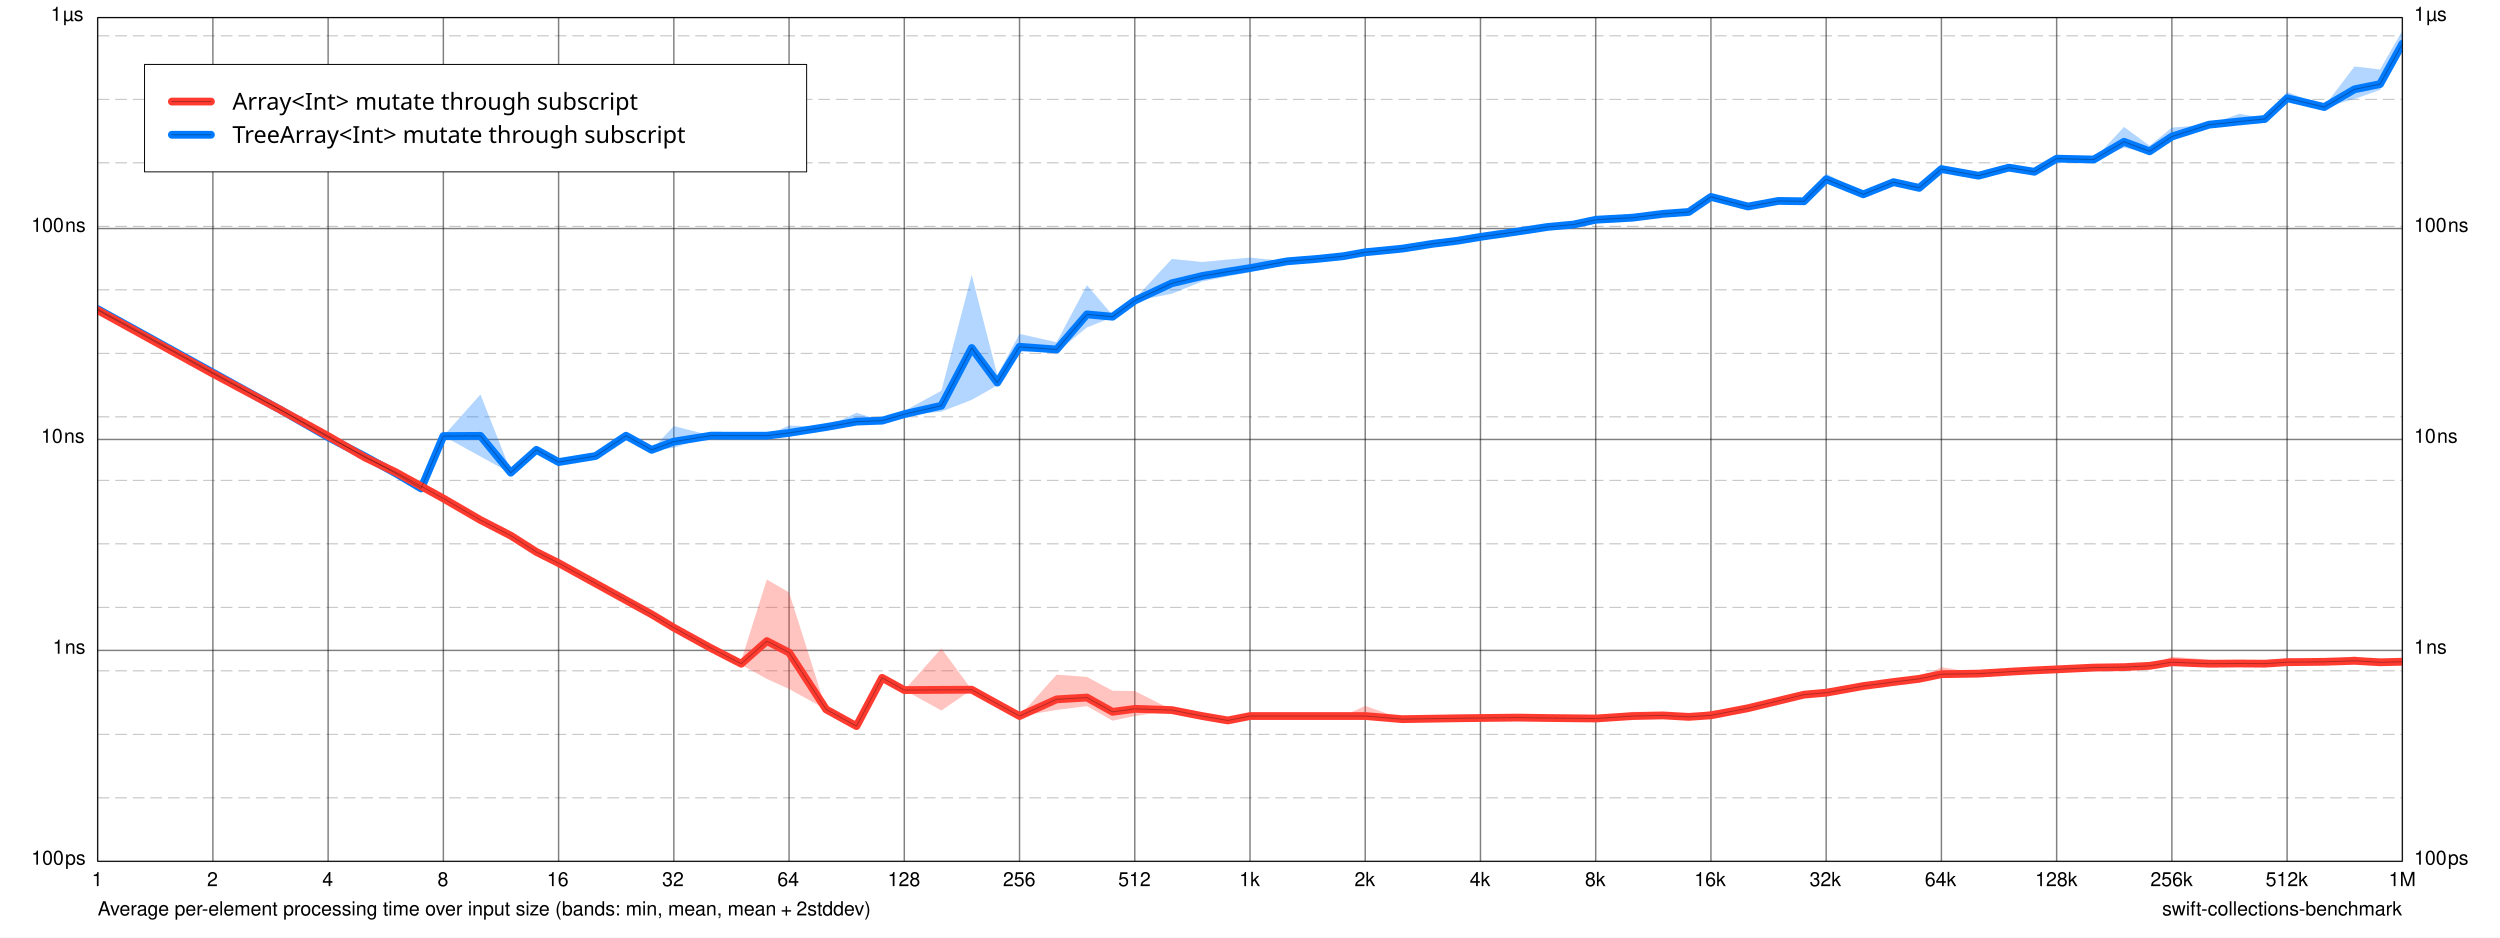
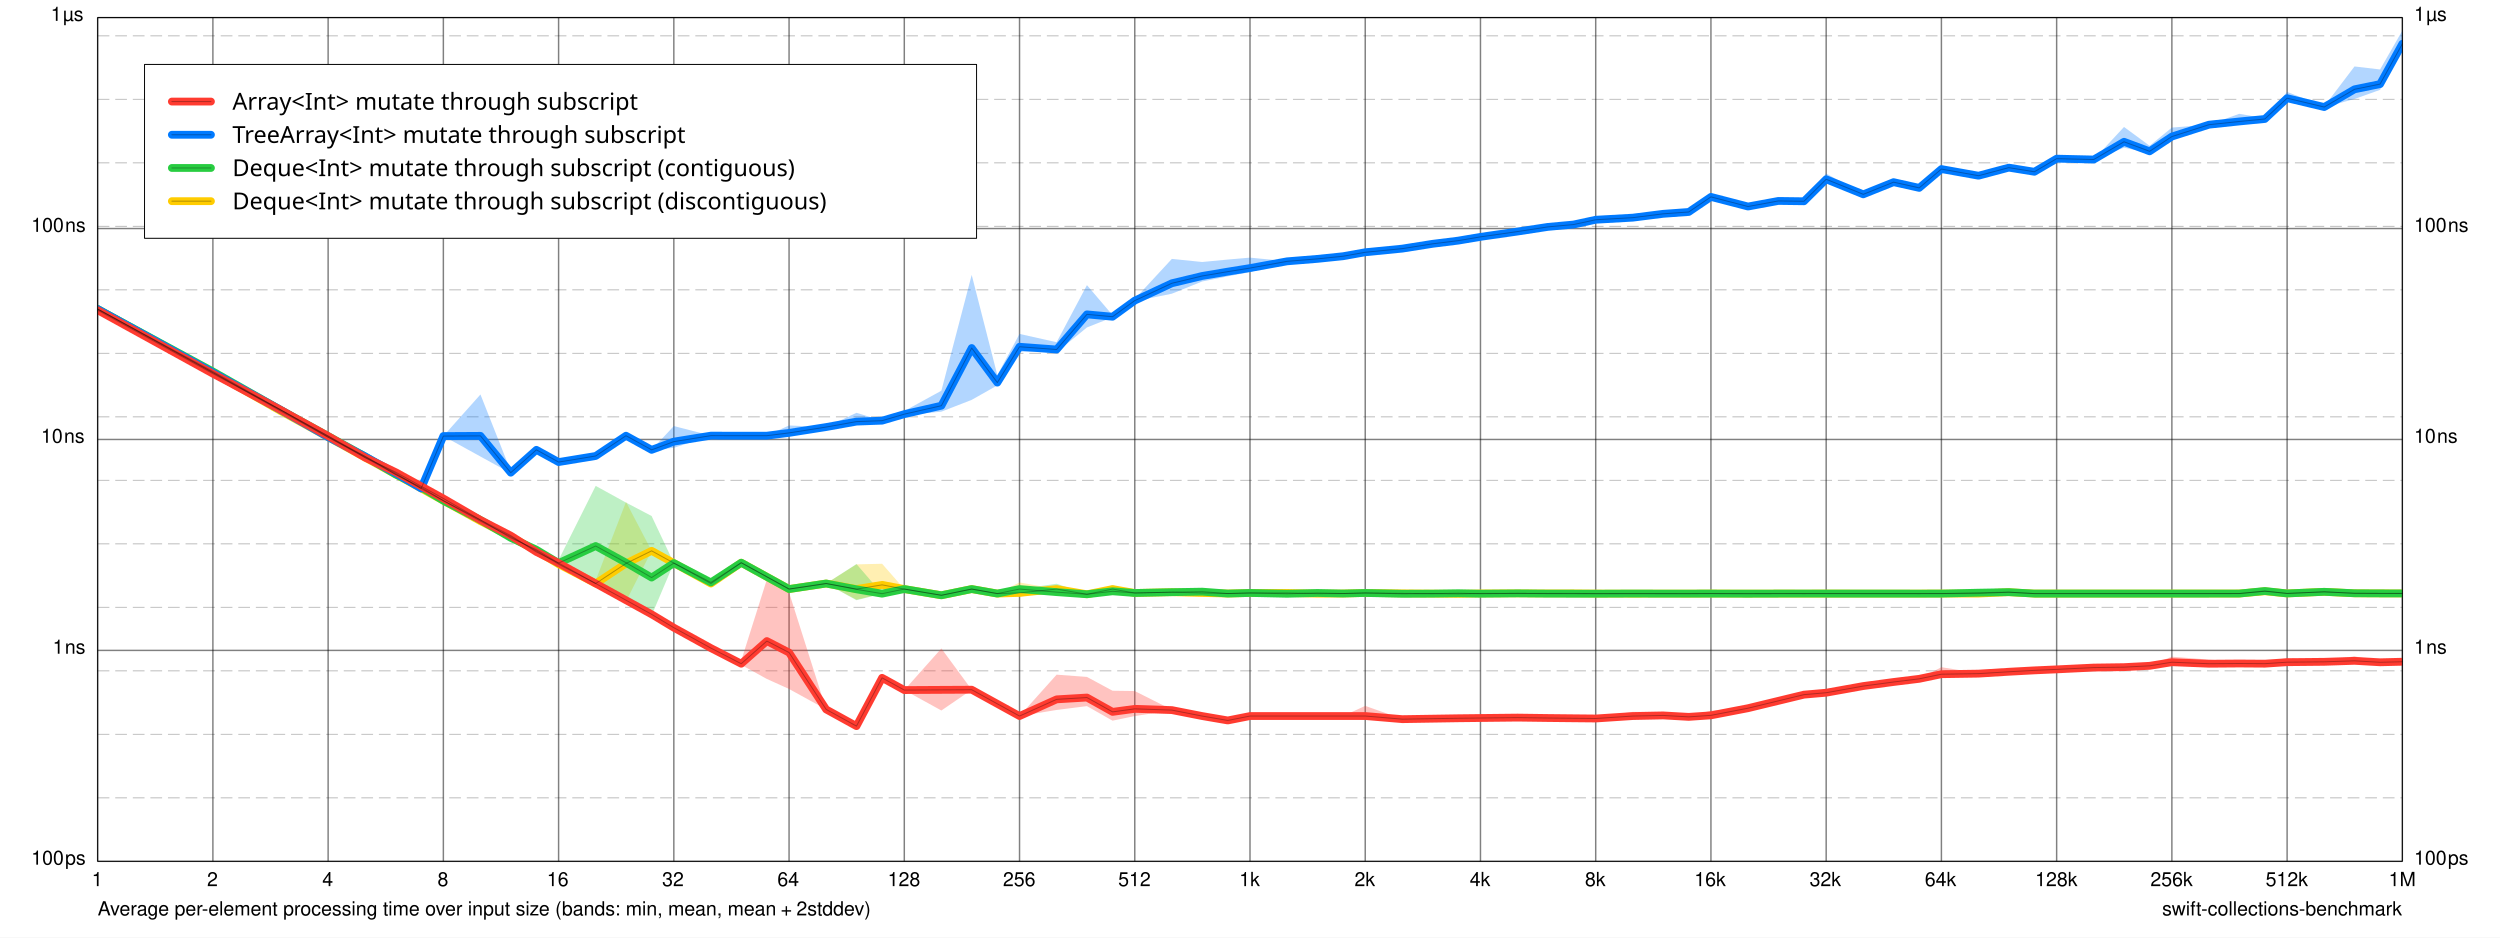
<svg xmlns="http://www.w3.org/2000/svg" xmlns:xlink="http://www.w3.org/1999/xlink" width="1280.0px" height="480.0px" viewBox="0.0 0.0 1280.0 480.0" version="1.1">
  <path d="M 0 0 L 0 480 L 1280 480 L 1280 0 z" fill="#FFFFFF" fill-opacity="1.0" stroke="none" />
  <text x="50" y="468.7" font-family="Helvetica" font-size="10" font-weight="normal" font-style="normal" fill="#000000" fill-opacity="1">Average per-element processing time over input size (bands: min, mean, mean + 2stddev)</text>
  <a xlink:href="https://github.com/apple/swift-collections-benchmark">
    <text x="1107" y="468.7" font-family="Helvetica" font-size="10" font-weight="normal" font-style="normal" fill="#000000" fill-opacity="1">swift-collections-benchmark</text>
  </a>
  <path d="M 50 9 L 50 441" fill="none" stroke-width="0.75" stroke="#000000" stroke-opacity="0.498" stroke-linecap="butt" stroke-linejoin="round" />
  <text x="47" y="453.7" font-family="Helvetica" font-size="10" font-weight="normal" font-style="normal" fill="#000000" fill-opacity="1">1</text>
  <path d="M 109 9 L 109 441" fill="none" stroke-width="0.75" stroke="#000000" stroke-opacity="0.498" stroke-linecap="butt" stroke-linejoin="round" />
  <text x="106" y="453.7" font-family="Helvetica" font-size="10" font-weight="normal" font-style="normal" fill="#000000" fill-opacity="1">2</text>
  <path d="M 168 9 L 168 441" fill="none" stroke-width="0.75" stroke="#000000" stroke-opacity="0.498" stroke-linecap="butt" stroke-linejoin="round" />
  <text x="165" y="453.7" font-family="Helvetica" font-size="10" font-weight="normal" font-style="normal" fill="#000000" fill-opacity="1">4</text>
  <path d="M 227 9 L 227 441" fill="none" stroke-width="0.75" stroke="#000000" stroke-opacity="0.498" stroke-linecap="butt" stroke-linejoin="round" />
  <text x="224" y="453.7" font-family="Helvetica" font-size="10" font-weight="normal" font-style="normal" fill="#000000" fill-opacity="1">8</text>
  <path d="M 286 9 L 286 441" fill="none" stroke-width="0.75" stroke="#000000" stroke-opacity="0.498" stroke-linecap="butt" stroke-linejoin="round" />
  <text x="280" y="453.7" font-family="Helvetica" font-size="10" font-weight="normal" font-style="normal" fill="#000000" fill-opacity="1">16</text>
  <path d="M 345 9 L 345 441" fill="none" stroke-width="0.75" stroke="#000000" stroke-opacity="0.498" stroke-linecap="butt" stroke-linejoin="round" />
  <text x="339" y="453.7" font-family="Helvetica" font-size="10" font-weight="normal" font-style="normal" fill="#000000" fill-opacity="1">32</text>
  <path d="M 404 9 L 404 441" fill="none" stroke-width="0.75" stroke="#000000" stroke-opacity="0.498" stroke-linecap="butt" stroke-linejoin="round" />
  <text x="398" y="453.7" font-family="Helvetica" font-size="10" font-weight="normal" font-style="normal" fill="#000000" fill-opacity="1">64</text>
  <path d="M 463 9 L 463 441" fill="none" stroke-width="0.75" stroke="#000000" stroke-opacity="0.498" stroke-linecap="butt" stroke-linejoin="round" />
  <text x="454.5" y="453.7" font-family="Helvetica" font-size="10" font-weight="normal" font-style="normal" fill="#000000" fill-opacity="1">128</text>
  <path d="M 522 9 L 522 441" fill="none" stroke-width="0.75" stroke="#000000" stroke-opacity="0.498" stroke-linecap="butt" stroke-linejoin="round" />
  <text x="513.5" y="453.7" font-family="Helvetica" font-size="10" font-weight="normal" font-style="normal" fill="#000000" fill-opacity="1">256</text>
  <path d="M 581 9 L 581 441" fill="none" stroke-width="0.75" stroke="#000000" stroke-opacity="0.498" stroke-linecap="butt" stroke-linejoin="round" />
  <text x="572.5" y="453.7" font-family="Helvetica" font-size="10" font-weight="normal" font-style="normal" fill="#000000" fill-opacity="1">512</text>
  <path d="M 640 9 L 640 441" fill="none" stroke-width="0.75" stroke="#000000" stroke-opacity="0.498" stroke-linecap="butt" stroke-linejoin="round" />
  <text x="634.5" y="453.7" font-family="Helvetica" font-size="10" font-weight="normal" font-style="normal" fill="#000000" fill-opacity="1">1k</text>
  <path d="M 699 9 L 699 441" fill="none" stroke-width="0.75" stroke="#000000" stroke-opacity="0.498" stroke-linecap="butt" stroke-linejoin="round" />
  <text x="693.5" y="453.7" font-family="Helvetica" font-size="10" font-weight="normal" font-style="normal" fill="#000000" fill-opacity="1">2k</text>
  <path d="M 758 9 L 758 441" fill="none" stroke-width="0.75" stroke="#000000" stroke-opacity="0.498" stroke-linecap="butt" stroke-linejoin="round" />
  <text x="752.5" y="453.7" font-family="Helvetica" font-size="10" font-weight="normal" font-style="normal" fill="#000000" fill-opacity="1">4k</text>
  <path d="M 817 9 L 817 441" fill="none" stroke-width="0.75" stroke="#000000" stroke-opacity="0.498" stroke-linecap="butt" stroke-linejoin="round" />
  <text x="811.5" y="453.7" font-family="Helvetica" font-size="10" font-weight="normal" font-style="normal" fill="#000000" fill-opacity="1">8k</text>
  <path d="M 876 9 L 876 441" fill="none" stroke-width="0.75" stroke="#000000" stroke-opacity="0.498" stroke-linecap="butt" stroke-linejoin="round" />
  <text x="867.5" y="453.7" font-family="Helvetica" font-size="10" font-weight="normal" font-style="normal" fill="#000000" fill-opacity="1">16k</text>
  <path d="M 935 9 L 935 441" fill="none" stroke-width="0.75" stroke="#000000" stroke-opacity="0.498" stroke-linecap="butt" stroke-linejoin="round" />
  <text x="926.5" y="453.7" font-family="Helvetica" font-size="10" font-weight="normal" font-style="normal" fill="#000000" fill-opacity="1">32k</text>
  <path d="M 994 9 L 994 441" fill="none" stroke-width="0.75" stroke="#000000" stroke-opacity="0.498" stroke-linecap="butt" stroke-linejoin="round" />
  <text x="985.5" y="453.7" font-family="Helvetica" font-size="10" font-weight="normal" font-style="normal" fill="#000000" fill-opacity="1">64k</text>
  <path d="M 1053 9 L 1053 441" fill="none" stroke-width="0.75" stroke="#000000" stroke-opacity="0.498" stroke-linecap="butt" stroke-linejoin="round" />
  <text x="1042" y="453.7" font-family="Helvetica" font-size="10" font-weight="normal" font-style="normal" fill="#000000" fill-opacity="1">128k</text>
  <path d="M 1112 9 L 1112 441" fill="none" stroke-width="0.75" stroke="#000000" stroke-opacity="0.498" stroke-linecap="butt" stroke-linejoin="round" />
  <text x="1101" y="453.7" font-family="Helvetica" font-size="10" font-weight="normal" font-style="normal" fill="#000000" fill-opacity="1">256k</text>
  <path d="M 1171 9 L 1171 441" fill="none" stroke-width="0.75" stroke="#000000" stroke-opacity="0.498" stroke-linecap="butt" stroke-linejoin="round" />
  <text x="1160" y="453.7" font-family="Helvetica" font-size="10" font-weight="normal" font-style="normal" fill="#000000" fill-opacity="1">512k</text>
  <path d="M 1230 9 L 1230 441" fill="none" stroke-width="0.75" stroke="#000000" stroke-opacity="0.498" stroke-linecap="butt" stroke-linejoin="round" />
  <text x="1223" y="453.7" font-family="Helvetica" font-size="10" font-weight="normal" font-style="normal" fill="#000000" fill-opacity="1">1M</text>
  <path d="M 50 441 L 1230 441" fill="none" stroke-width="0.75" stroke="#000000" stroke-opacity="0.498" stroke-linecap="butt" stroke-linejoin="round" />
  <text x="16" y="442.7" font-family="Helvetica" font-size="10" font-weight="normal" font-style="normal" fill="#000000" fill-opacity="1">100 ps</text>
  <text x="1236" y="442.7" font-family="Helvetica" font-size="10" font-weight="normal" font-style="normal" fill="#000000" fill-opacity="1">100 ps</text>
  <path d="M 50 333 L 1230 333" fill="none" stroke-width="0.75" stroke="#000000" stroke-opacity="0.498" stroke-linecap="butt" stroke-linejoin="round" />
  <text x="27" y="334.7" font-family="Helvetica" font-size="10" font-weight="normal" font-style="normal" fill="#000000" fill-opacity="1">1 ns</text>
  <text x="1236" y="334.7" font-family="Helvetica" font-size="10" font-weight="normal" font-style="normal" fill="#000000" fill-opacity="1">1 ns</text>
  <path d="M 50 225 L 1230 225" fill="none" stroke-width="0.75" stroke="#000000" stroke-opacity="0.498" stroke-linecap="butt" stroke-linejoin="round" />
  <text x="21" y="226.7" font-family="Helvetica" font-size="10" font-weight="normal" font-style="normal" fill="#000000" fill-opacity="1">10 ns</text>
  <text x="1236" y="226.7" font-family="Helvetica" font-size="10" font-weight="normal" font-style="normal" fill="#000000" fill-opacity="1">10 ns</text>
  <path d="M 50 117 L 1230 117" fill="none" stroke-width="0.75" stroke="#000000" stroke-opacity="0.498" stroke-linecap="butt" stroke-linejoin="round" />
  <text x="16" y="118.7" font-family="Helvetica" font-size="10" font-weight="normal" font-style="normal" fill="#000000" fill-opacity="1">100 ns</text>
  <text x="1236" y="118.7" font-family="Helvetica" font-size="10" font-weight="normal" font-style="normal" fill="#000000" fill-opacity="1">100 ns</text>
  <path d="M 50 9 L 1230 9" fill="none" stroke-width="0.75" stroke="#000000" stroke-opacity="0.498" stroke-linecap="butt" stroke-linejoin="round" />
  <text x="26" y="10.7" font-family="Helvetica" font-size="10" font-weight="normal" font-style="normal" fill="#000000" fill-opacity="1">1 µs</text>
  <text x="1236" y="10.7" font-family="Helvetica" font-size="10" font-weight="normal" font-style="normal" fill="#000000" fill-opacity="1">1 µs</text>
  <path d="M 50 408.49 L 1230 408.49" fill="none" stroke-width="0.5" stroke="#000000" stroke-opacity="0.259" stroke-linecap="butt" stroke-linejoin="round" stroke-dasharray="6 3" stroke-dashoffset="0" />
  <path d="M 50 375.98 L 1230 375.98" fill="none" stroke-width="0.5" stroke="#000000" stroke-opacity="0.259" stroke-linecap="butt" stroke-linejoin="round" stroke-dasharray="6 3" stroke-dashoffset="0" />
  <path d="M 50 343.47 L 1230 343.47" fill="none" stroke-width="0.5" stroke="#000000" stroke-opacity="0.259" stroke-linecap="butt" stroke-linejoin="round" stroke-dasharray="6 3" stroke-dashoffset="0" />
  <path d="M 50 310.96 L 1230 310.96" fill="none" stroke-width="0.5" stroke="#000000" stroke-opacity="0.259" stroke-linecap="butt" stroke-linejoin="round" stroke-dasharray="6 3" stroke-dashoffset="0" />
  <path d="M 50 278.44 L 1230 278.44" fill="none" stroke-width="0.5" stroke="#000000" stroke-opacity="0.259" stroke-linecap="butt" stroke-linejoin="round" stroke-dasharray="6 3" stroke-dashoffset="0" />
  <path d="M 50 245.93 L 1230 245.93" fill="none" stroke-width="0.5" stroke="#000000" stroke-opacity="0.259" stroke-linecap="butt" stroke-linejoin="round" stroke-dasharray="6 3" stroke-dashoffset="0" />
  <path d="M 50 213.42 L 1230 213.42" fill="none" stroke-width="0.5" stroke="#000000" stroke-opacity="0.259" stroke-linecap="butt" stroke-linejoin="round" stroke-dasharray="6 3" stroke-dashoffset="0" />
  <path d="M 50 180.91 L 1230 180.91" fill="none" stroke-width="0.5" stroke="#000000" stroke-opacity="0.259" stroke-linecap="butt" stroke-linejoin="round" stroke-dasharray="6 3" stroke-dashoffset="0" />
  <path d="M 50 148.4 L 1230 148.4" fill="none" stroke-width="0.5" stroke="#000000" stroke-opacity="0.259" stroke-linecap="butt" stroke-linejoin="round" stroke-dasharray="6 3" stroke-dashoffset="0" />
  <path d="M 50 115.89 L 1230 115.89" fill="none" stroke-width="0.5" stroke="#000000" stroke-opacity="0.259" stroke-linecap="butt" stroke-linejoin="round" stroke-dasharray="6 3" stroke-dashoffset="0" />
  <path d="M 50 83.376 L 1230 83.376" fill="none" stroke-width="0.5" stroke="#000000" stroke-opacity="0.259" stroke-linecap="butt" stroke-linejoin="round" stroke-dasharray="6 3" stroke-dashoffset="0" />
  <path d="M 50 50.865 L 1230 50.865" fill="none" stroke-width="0.5" stroke="#000000" stroke-opacity="0.259" stroke-linecap="butt" stroke-linejoin="round" stroke-dasharray="6 3" stroke-dashoffset="0" />
  <path d="M 50 18.354 L 1230 18.354" fill="none" stroke-width="0.5" stroke="#000000" stroke-opacity="0.259" stroke-linecap="butt" stroke-linejoin="round" stroke-dasharray="6 3" stroke-dashoffset="0" />
-   <path d="M 74 33 L 74 88 L 413 88 L 413 33 z" fill="#FFFFFF" fill-opacity="1.0" stroke="none" />
+   <path d="M 74 33 L 74 122 L 500 122 L 500 33 z" fill="#FFFFFF" fill-opacity="1.0" stroke="none" />
  <clipPath id="clip-0">
    <path d="M 50 9 L 50 441 L 1230 441 L 1230 9 z" />
  </clipPath>
  <g clip-path="url(#clip-0)">
+     <path d="M 50 156.68L 109 189.19L 143.51 210.35L 168 223.84L 186.99 234.31L 202.51 242.86L 215.63 250.09L 227 256.35L 245.99 266.82L 261.51 273.23L 274.63 280.46L 286 288.86L 304.99 297.19L 320.51 256.97L 333.63 282.03L 345 288.3L 363.99 298.76L 379.51 288.11L 392.63 295.34L 404 301.6L 422.99 298.76L 438.51 288.96L 451.63 288.64L 463 301.6L 481.99 304.78L 497.51 301.6L 510.63 303.75L 522 298.21L 540.99 301.6L 556.51 304.18L 569.63 301.6L 581 303.61L 599.99 303.2L 615.51 301.74L 628.63 303.88L 640 303.61L 658.99 302.48L 674.51 302.98L 687.63 303.89L 699 303.6L 717.99 303.24L 733.51 302.98L 746.63 303.63L 758 303.85L 776.99 303.8L 792.51 303.62L 805.63 303.61L 817 303.74L 835.99 303.81L 851.51 303.7L 864.63 303.96L 876 303.79L 894.99 303.96L 910.51 303.86L 923.63 303.93L 935 303.92L 953.99 303.86L 969.51 303.9L 982.63 303.93L 994 303.86L 1013 303.87L 1028.5 301.27L 1041.6 303.91L 1053 303.89L 1072 303.91L 1087.5 303.92L 1100.6 303.92L 1112 303.91L 1131 303.91L 1146.5 303.87L 1159.6 301.98L 1171 303.75L 1190 301.12L 1205.5 303.58L 1218.6 303.73L 1230 303.72L 1230 303.87L 1218.6 303.86L 1205.5 303.84L 1190 303.71L 1171 303.87L 1159.6 302.98L 1146.5 303.9L 1131 303.91L 1112 303.93L 1100.6 303.92L 1087.5 303.92L 1072 303.92L 1053 303.93L 1041.6 303.93L 1028.5 303.9L 1013 303.92L 994 303.92L 982.63 303.93L 969.51 303.94L 953.99 303.96L 935 303.92L 923.63 303.93L 910.51 303.94L 894.99 303.96L 876 303.92L 864.63 303.96L 851.51 304.03L 835.99 304.01L 817 303.98L 805.63 303.89L 792.51 303.94L 776.99 303.81L 758 303.85L 746.63 304.18L 733.51 304.29L 717.99 304.01L 699 303.6L 687.63 303.89L 674.51 304.29L 658.99 304.01L 640 303.61L 628.63 303.88L 615.51 304.27L 599.99 303.2L 581 303.61L 569.63 301.6L 556.51 304.3L 540.99 301.6L 522 305.61L 510.63 303.96L 497.51 301.6L 481.99 304.78L 463 301.6L 451.63 303.96L 438.51 307.03L 422.99 298.76L 404 301.6L 392.63 295.34L 379.51 288.11L 363.99 298.76L 345 288.3L 333.63 282.03L 320.51 307.88L 304.99 299.33L 286 288.86L 274.63 282.6L 261.51 275.37L 245.99 266.82L 227 256.35L 215.63 250.09L 202.51 242.86L 186.99 234.31L 168 223.84L 143.51 210.35L 109 191.33L 50 158.82" fill="#FFCC00" fill-opacity="0.302" stroke="none" />
+     <path d="M 50 156.68L 109 190.2L 143.51 208.21L 168 221.7L 186.99 232.17L 202.51 242.86L 215.63 247.95L 227 256.35L 245.99 264.68L 261.51 275.37L 274.63 281.47L 286 286.72L 304.99 248.77L 320.51 257.32L 333.63 264.2L 345 288.3L 363.99 298.2L 379.51 288.11L 392.63 295.34L 404 301.6L 422.99 298.76L 438.51 288.79L 451.63 303.96L 463 301.6L 481.99 304.78L 497.51 301.6L 510.63 303.75L 522 301.6L 540.99 298.87L 556.51 304.18L 569.63 299.59L 581 303.61L 599.99 303.2L 615.51 302.93L 628.63 303.91L 640 303.59L 658.99 304.01L 674.51 303.6L 687.63 303.89L 699 303.6L 717.99 302.88L 733.51 303.93L 746.63 303.34L 758 303.62L 776.99 303.81L 792.51 303.94L 805.63 303.76L 817 303.98L 835.99 303.9L 851.51 303.94L 864.63 303.82L 876 303.92L 894.99 303.81L 910.51 303.86L 923.63 303.86L 935 303.92L 953.99 303.88L 969.51 303.86L 982.63 303.93L 994 303.92L 1013 302.15L 1028.5 301.24L 1041.6 303.89L 1053 303.91L 1072 303.9L 1087.5 303.92L 1100.6 303.92L 1112 303.92L 1131 303.91L 1146.5 303.87L 1159.6 301.44L 1171 303.78L 1190 301.09L 1205.5 303.53L 1218.6 303.74L 1230 303.81L 1230 303.85L 1218.6 303.85L 1205.5 303.83L 1190 303.7L 1171 303.87L 1159.6 303L 1146.5 303.9L 1131 303.92L 1112 303.93L 1100.6 303.92L 1087.5 303.92L 1072 303.92L 1053 303.93L 1041.6 303.93L 1028.5 303.89L 1013 303.93L 994 303.92L 982.63 303.93L 969.51 303.94L 953.99 303.93L 935 303.92L 923.63 303.93L 910.51 303.94L 894.99 304.01L 876 303.92L 864.63 303.96L 851.51 303.94L 835.99 303.91L 817 303.98L 805.63 304.04L 792.51 303.94L 776.99 303.81L 758 304.11L 746.63 303.89L 733.51 303.94L 717.99 304.41L 699 303.6L 687.63 303.89L 674.51 303.6L 658.99 304.01L 640 303.59L 628.63 303.91L 615.51 302.93L 599.99 303.2L 581 303.61L 569.63 303.91L 556.51 304.3L 540.99 304.78L 522 301.6L 510.63 303.96L 497.51 301.6L 481.99 304.78L 463 301.6L 451.63 303.96L 438.51 307.31L 422.99 298.76L 404 301.6L 392.63 295.34L 379.51 288.11L 363.99 298.2L 345 288.3L 333.63 315.11L 320.51 306.75L 304.99 298.2L 286 288.86L 274.63 281.47L 261.51 275.37L 245.99 266.82L 227 256.35L 215.63 250.09L 202.51 242.86L 186.99 234.31L 168 223.84L 143.51 210.35L 109 190.2L 50 158.82" fill="#28CD41" fill-opacity="0.302" stroke="none" />
    <path d="M 50 156.68L 109 189.19L 143.51 208.21L 168 223.84L 186.99 232.17L 202.51 240.72L 215.63 250.09L 227 223.27L 245.99 201.97L 261.51 241.22L 274.63 230.32L 286 236.58L 304.99 233.46L 320.51 223.09L 333.63 230.32L 345 218.13L 363.99 223.05L 379.51 223.09L 392.63 222.96L 404 217.84L 422.99 218.65L 438.51 211.36L 451.63 215.38L 463 210.45L 481.99 200.04L 497.51 140.75L 510.63 192.07L 522 170.97L 540.99 175.22L 556.51 145.99L 569.63 161.36L 581 153.08L 599.99 132.56L 615.51 134.14L 628.63 132.89L 640 131.91L 658.99 133.74L 674.51 132.09L 687.63 129.87L 699 127.33L 717.99 126.29L 733.51 124.12L 746.63 123.14L 758 120.66L 776.99 118.3L 792.51 115.75L 805.63 114.46L 817 112.18L 835.99 111.07L 851.51 109.32L 864.63 108.31L 876 100.54L 894.99 105.52L 910.51 102.78L 923.63 103.01L 935 88.822L 953.99 99.422L 969.51 93.22L 982.63 94.962L 994 86.304L 1013 89.521L 1028.5 85.689L 1041.6 87.802L 1053 81.045L 1072 81.673L 1087.5 65.002L 1100.6 74.643L 1112 65.319L 1131 63.834L 1146.5 58.27L 1159.6 60.569L 1171 47.073L 1190 54.465L 1205.5 34.024L 1218.6 35.571L 1230 15.673L 1230 25.072L 1218.6 46.008L 1205.5 50.684L 1190 54.926L 1171 51.466L 1159.6 61.045L 1146.5 63.664L 1131 63.842L 1112 71.647L 1100.6 78.522L 1087.5 75.603L 1072 81.679L 1053 81.301L 1041.6 87.996L 1028.5 85.885L 1013 90.125L 994 86.653L 982.63 96.638L 969.51 93.283L 953.99 99.525L 935 92.884L 923.63 103.07L 910.51 102.92L 894.99 105.82L 876 100.9L 864.63 108.61L 851.51 109.53L 835.99 111.57L 817 112.62L 805.63 115.15L 792.51 116.32L 776.99 118.64L 758 121.48L 746.63 123.22L 733.51 125.08L 717.99 127.65L 699 129.83L 687.63 131.67L 674.51 132.7L 658.99 133.83L 640 139.29L 628.63 141.48L 615.51 144.11L 599.99 150.37L 581 154.2L 569.63 162.45L 556.51 167.65L 540.99 180.35L 522 180.11L 510.63 197.31L 497.51 204.73L 481.99 210.77L 463 212.61L 451.63 215.38L 438.51 217.56L 422.99 218.65L 404 223.06L 392.63 223.11L 379.51 223.09L 363.99 223.05L 345 229.29L 333.63 230.32L 320.51 223.09L 304.99 233.46L 286 236.58L 274.63 230.32L 261.51 242.29L 245.99 233.74L 227 223.27L 215.63 250.09L 202.51 242.86L 186.99 234.31L 168 223.84L 143.51 210.35L 109 191.33L 50 158.82" fill="#007AFF" fill-opacity="0.302" stroke="none" />
    <path d="M 50 158.82L 109 191.33L 143.51 208.21L 168 221.7L 186.99 234.31L 202.51 241.73L 215.63 248.96L 227 255.22L 245.99 264.68L 261.51 274.24L 274.63 282.6L 286 286.72L 304.99 297.19L 320.51 305.74L 333.63 312.97L 345 321.38L 363.99 331.84L 379.51 338.25L 392.63 296.71L 404 303.33L 422.99 363.22L 438.51 371.77L 451.63 347.06L 463 353.32L 481.99 332.01L 497.51 353.13L 510.63 360.36L 522 366.62L 540.99 345.43L 556.51 346.58L 569.63 353.66L 581 353.82L 599.99 363.37L 615.51 366.62L 628.63 368.87L 640 366.62L 658.99 366.62L 674.51 366.62L 687.63 366.62L 699 361.4L 717.99 368.15L 733.51 367.96L 746.63 367.71L 758 367.62L 776.99 367.38L 792.51 366.68L 805.63 367.74L 817 367.17L 835.99 364.47L 851.51 364.5L 864.63 366.65L 876 363.91L 894.99 362.34L 910.51 358.83L 923.63 353.97L 935 354.53L 953.99 351.06L 969.51 349.1L 982.63 347.43L 994 341.61L 1013 344.6L 1028.5 343.9L 1041.6 343.11L 1053 342.62L 1072 341.25L 1087.5 341.51L 1100.6 340.58L 1112 336.22L 1131 337.74L 1146.5 338.75L 1159.6 338.89L 1171 336.87L 1190 338.18L 1205.5 336.06L 1218.6 338.51L 1230 337.6L 1230 339.25L 1218.6 339.29L 1205.5 339.18L 1190 339.09L 1171 339.84L 1159.6 340.12L 1146.5 340.06L 1131 340.6L 1112 340.09L 1100.6 341.01L 1087.5 341.6L 1072 341.99L 1053 342.76L 1041.6 343.28L 1028.5 343.95L 1013 345.01L 994 346.52L 982.63 347.61L 969.51 349.21L 953.99 351.33L 935 354.71L 923.63 356.27L 910.51 358.84L 894.99 362.69L 876 367.11L 864.63 367.18L 851.51 366.95L 835.99 367.41L 817 368.11L 805.63 367.76L 792.51 367.96L 776.99 367.42L 758 367.62L 746.63 367.76L 733.51 367.96L 717.99 368.23L 699 368.59L 687.63 366.62L 674.51 366.62L 658.99 366.62L 640 366.62L 628.63 368.87L 615.51 366.62L 599.99 363.64L 581 366.62L 569.63 368.99L 556.51 361.53L 540.99 363.5L 522 366.62L 510.63 360.36L 497.51 353.13L 481.99 363.78L 463 353.32L 451.63 347.06L 438.51 371.77L 422.99 363.22L 404 352.76L 392.63 347.62L 379.51 340.39L 363.99 331.84L 345 321.38L 333.63 315.11L 320.51 307.88L 304.99 299.33L 286 288.86L 274.63 282.6L 261.51 274.24L 245.99 266.82L 227 255.22L 215.63 248.96L 202.51 241.73L 186.99 234.31L 168 223.84L 143.51 210.35L 109 191.33L 50 158.82" fill="#FF3B30" fill-opacity="0.302" stroke="none" />
+     <path d="M 50 158.25L 109 190.76L 143.51 210.35L 168 223.84L 186.99 234.31L 202.51 242.86L 215.63 250.09L 227 256.35L 245.99 266.82L 261.51 274.8L 274.63 282.03L 286 288.86L 304.99 298.76L 320.51 288.48L 333.63 282.03L 345 288.3L 363.99 298.76L 379.51 288.11L 392.63 295.34L 404 301.6L 422.99 298.76L 438.51 301.6L 451.63 299.45L 463 301.6L 481.99 304.78L 497.51 301.6L 510.63 303.91L 522 303.56L 540.99 301.6L 556.51 304.27L 569.63 301.6L 581 303.61L 599.99 303.2L 615.51 303.6L 628.63 303.88L 640 303.61L 658.99 303.6L 674.51 303.94L 687.63 303.89L 699 303.6L 717.99 303.81L 733.51 303.94L 746.63 304.04L 758 303.85L 776.99 303.8L 792.51 303.85L 805.63 303.82L 817 303.92L 835.99 303.96L 851.51 303.94L 864.63 303.96L 876 303.89L 894.99 303.96L 910.51 303.92L 923.63 303.93L 935 303.92L 953.99 303.93L 969.51 303.93L 982.63 303.93L 994 303.9L 1013 303.9L 1028.5 303.2L 1041.6 303.92L 1053 303.92L 1072 303.92L 1087.5 303.92L 1100.6 303.92L 1112 303.92L 1131 303.91L 1146.5 303.89L 1159.6 302.72L 1171 303.84L 1190 303.02L 1205.5 303.77L 1218.6 303.82L 1230 303.83" fill="none" stroke-width="4" stroke="#FFCC00" stroke-opacity="1" stroke-linecap="round" stroke-linejoin="round" />
+     <path d="M 50 158.25L 109 190.2L 143.51 209.78L 168 223.27L 186.99 233.74L 202.51 242.86L 215.63 249.52L 227 256.35L 245.99 266.25L 261.51 275.37L 274.63 281.47L 286 288.3L 304.99 279.56L 320.51 288.11L 333.63 295.71L 345 288.3L 363.99 298.2L 379.51 288.11L 392.63 295.34L 404 301.6L 422.99 298.76L 438.51 301.73L 451.63 303.96L 463 301.6L 481.99 304.78L 497.51 301.6L 510.63 303.91L 522 301.6L 540.99 303.17L 556.51 304.27L 569.63 302.74L 581 303.61L 599.99 303.2L 615.51 302.93L 628.63 303.91L 640 303.59L 658.99 304.01L 674.51 303.6L 687.63 303.89L 699 303.6L 717.99 304.01L 733.51 303.94L 746.63 303.74L 758 303.98L 776.99 303.81L 792.51 303.94L 805.63 303.96L 817 303.98L 835.99 303.9L 851.51 303.94L 864.63 303.93L 876 303.92L 894.99 303.96L 910.51 303.92L 923.63 303.91L 935 303.92L 953.99 303.92L 969.51 303.92L 982.63 303.93L 994 303.92L 1013 303.46L 1028.5 303.18L 1041.6 303.92L 1053 303.92L 1072 303.92L 1087.5 303.92L 1100.6 303.92L 1112 303.92L 1131 303.92L 1146.5 303.9L 1159.6 302.59L 1171 303.84L 1190 303.01L 1205.5 303.75L 1218.6 303.82L 1230 303.84" fill="none" stroke-width="4" stroke="#28CD41" stroke-opacity="1" stroke-linecap="round" stroke-linejoin="round" />
    <path d="M 50 158.25L 109 190.76L 143.51 209.78L 168 223.84L 186.99 233.74L 202.51 242.29L 215.63 250.09L 227 223.27L 245.99 223.16L 261.51 242.01L 274.63 230.32L 286 236.58L 304.99 233.46L 320.51 223.09L 333.63 230.32L 345 226.11L 363.99 223.05L 379.51 223.09L 392.63 223.07L 404 221.64L 422.99 218.65L 438.51 215.86L 451.63 215.38L 463 212.04L 481.99 207.72L 497.51 178.2L 510.63 195.89L 522 177.54L 540.99 178.95L 556.51 160.96L 569.63 162.16L 581 153.9L 599.99 145.03L 615.51 141.3L 628.63 139.08L 640 137.25L 658.99 133.8L 674.51 132.54L 687.63 131.19L 699 129.16L 717.99 127.29L 733.51 124.83L 746.63 123.2L 758 121.27L 776.99 118.55L 792.51 116.17L 805.63 114.97L 817 112.51L 835.99 111.44L 851.51 109.48L 864.63 108.53L 876 100.81L 894.99 105.74L 910.51 102.88L 923.63 103.05L 935 91.788L 953.99 99.498L 969.51 93.266L 982.63 96.194L 994 86.562L 1013 89.966L 1028.5 85.834L 1041.6 87.946L 1053 81.234L 1072 81.678L 1087.5 72.595L 1100.6 77.477L 1112 69.91L 1131 63.84L 1146.5 62.194L 1159.6 60.92L 1171 50.278L 1190 54.805L 1205.5 45.73L 1218.6 43.05L 1230 22.43" fill="none" stroke-width="4" stroke="#007AFF" stroke-opacity="1" stroke-linecap="round" stroke-linejoin="round" />
    <path d="M 50 158.82L 109 191.33L 143.51 209.78L 168 223.27L 186.99 234.31L 202.51 241.73L 215.63 248.96L 227 255.22L 245.99 266.25L 261.51 274.24L 274.63 282.6L 286 288.3L 304.99 298.76L 320.51 307.31L 333.63 314.54L 345 321.38L 363.99 331.84L 379.51 339.82L 392.63 328.23L 404 334.11L 422.99 363.22L 438.51 371.77L 451.63 347.06L 463 353.32L 481.99 353.21L 497.51 353.13L 510.63 360.36L 522 366.62L 540.99 358.07L 556.51 357.14L 569.63 364.48L 581 362.93L 599.99 363.57L 615.51 366.62L 628.63 368.87L 640 366.62L 658.99 366.62L 674.51 366.62L 687.63 366.62L 699 366.6L 717.99 368.21L 733.51 367.96L 746.63 367.75L 758 367.62L 776.99 367.41L 792.51 367.62L 805.63 367.76L 817 367.87L 835.99 366.62L 851.51 366.3L 864.63 367.04L 876 366.26L 894.99 362.6L 910.51 358.84L 923.63 355.66L 935 354.67L 953.99 351.26L 969.51 349.18L 982.63 347.56L 994 345.19L 1013 344.9L 1028.5 343.94L 1041.6 343.23L 1053 342.72L 1072 341.8L 1087.5 341.58L 1100.6 340.9L 1112 339.05L 1131 339.83L 1146.5 339.71L 1159.6 339.8L 1171 339.04L 1190 338.85L 1205.5 338.34L 1218.6 339.09L 1230 338.81" fill="none" stroke-width="4" stroke="#FF3B30" stroke-opacity="1" stroke-linecap="round" stroke-linejoin="round" />
+     <path d="M 50 158.25L 109 190.76L 143.51 210.35L 168 223.84L 186.99 234.31L 202.51 242.86L 215.63 250.09L 227 256.35L 245.99 266.82L 261.51 274.8L 274.63 282.03L 286 288.86L 304.99 298.76L 320.51 288.48L 333.63 282.03L 345 288.3L 363.99 298.76L 379.51 288.11L 392.63 295.34L 404 301.6L 422.99 298.76L 438.51 301.6L 451.63 299.45L 463 301.6L 481.99 304.78L 497.51 301.6L 510.63 303.91L 522 303.56L 540.99 301.6L 556.51 304.27L 569.63 301.6L 581 303.61L 599.99 303.2L 615.51 303.6L 628.63 303.88L 640 303.61L 658.99 303.6L 674.51 303.94L 687.63 303.89L 699 303.6L 717.99 303.81L 733.51 303.94L 746.63 304.04L 758 303.85L 776.99 303.8L 792.51 303.85L 805.63 303.82L 817 303.92L 835.99 303.96L 851.51 303.94L 864.63 303.96L 876 303.89L 894.99 303.96L 910.51 303.92L 923.63 303.93L 935 303.92L 953.99 303.93L 969.51 303.93L 982.63 303.93L 994 303.9L 1013 303.9L 1028.5 303.2L 1041.6 303.92L 1053 303.92L 1072 303.92L 1087.5 303.92L 1100.6 303.92L 1112 303.92L 1131 303.91L 1146.5 303.89L 1159.6 302.72L 1171 303.84L 1190 303.02L 1205.5 303.77L 1218.6 303.82L 1230 303.83" fill="none" stroke-width="0.5" stroke="#000000" stroke-opacity="0.302" stroke-linecap="round" stroke-linejoin="round" />
+     <path d="M 50 158.25L 109 190.2L 143.51 209.78L 168 223.27L 186.99 233.74L 202.51 242.86L 215.63 249.52L 227 256.35L 245.99 266.25L 261.51 275.37L 274.63 281.47L 286 288.3L 304.99 279.56L 320.51 288.11L 333.63 295.71L 345 288.3L 363.99 298.2L 379.51 288.11L 392.63 295.34L 404 301.6L 422.99 298.76L 438.51 301.73L 451.63 303.96L 463 301.6L 481.99 304.78L 497.51 301.6L 510.63 303.91L 522 301.6L 540.99 303.17L 556.51 304.27L 569.63 302.74L 581 303.61L 599.99 303.2L 615.51 302.93L 628.63 303.91L 640 303.59L 658.99 304.01L 674.51 303.6L 687.63 303.89L 699 303.6L 717.99 304.01L 733.51 303.94L 746.63 303.74L 758 303.98L 776.99 303.81L 792.51 303.94L 805.63 303.96L 817 303.98L 835.99 303.9L 851.51 303.94L 864.63 303.93L 876 303.92L 894.99 303.96L 910.51 303.92L 923.63 303.91L 935 303.92L 953.99 303.92L 969.51 303.92L 982.63 303.93L 994 303.92L 1013 303.46L 1028.5 303.18L 1041.6 303.92L 1053 303.92L 1072 303.92L 1087.5 303.92L 1100.6 303.92L 1112 303.92L 1131 303.92L 1146.5 303.9L 1159.6 302.59L 1171 303.84L 1190 303.01L 1205.5 303.75L 1218.6 303.82L 1230 303.84" fill="none" stroke-width="0.5" stroke="#000000" stroke-opacity="0.302" stroke-linecap="round" stroke-linejoin="round" />
    <path d="M 50 158.25L 109 190.76L 143.51 209.78L 168 223.84L 186.99 233.74L 202.51 242.29L 215.63 250.09L 227 223.27L 245.99 223.16L 261.51 242.01L 274.63 230.32L 286 236.58L 304.99 233.46L 320.51 223.09L 333.63 230.32L 345 226.11L 363.99 223.05L 379.51 223.09L 392.63 223.07L 404 221.64L 422.99 218.65L 438.51 215.86L 451.63 215.38L 463 212.04L 481.99 207.72L 497.51 178.2L 510.63 195.89L 522 177.54L 540.99 178.95L 556.51 160.96L 569.63 162.16L 581 153.9L 599.99 145.03L 615.51 141.3L 628.63 139.08L 640 137.25L 658.99 133.8L 674.51 132.54L 687.63 131.19L 699 129.16L 717.99 127.29L 733.51 124.83L 746.63 123.2L 758 121.27L 776.99 118.55L 792.51 116.17L 805.63 114.97L 817 112.51L 835.99 111.44L 851.51 109.48L 864.63 108.53L 876 100.81L 894.99 105.74L 910.51 102.88L 923.63 103.05L 935 91.788L 953.99 99.498L 969.51 93.266L 982.63 96.194L 994 86.562L 1013 89.966L 1028.5 85.834L 1041.6 87.946L 1053 81.234L 1072 81.678L 1087.5 72.595L 1100.6 77.477L 1112 69.91L 1131 63.84L 1146.5 62.194L 1159.6 60.92L 1171 50.278L 1190 54.805L 1205.5 45.73L 1218.6 43.05L 1230 22.43" fill="none" stroke-width="0.5" stroke="#000000" stroke-opacity="0.302" stroke-linecap="round" stroke-linejoin="round" />
    <path d="M 50 158.82L 109 191.33L 143.51 209.78L 168 223.27L 186.99 234.31L 202.51 241.73L 215.63 248.96L 227 255.22L 245.99 266.25L 261.51 274.24L 274.63 282.6L 286 288.3L 304.99 298.76L 320.51 307.31L 333.63 314.54L 345 321.38L 363.99 331.84L 379.51 339.82L 392.63 328.23L 404 334.11L 422.99 363.22L 438.51 371.77L 451.63 347.06L 463 353.32L 481.99 353.21L 497.51 353.13L 510.63 360.36L 522 366.62L 540.99 358.07L 556.51 357.14L 569.63 364.48L 581 362.93L 599.99 363.57L 615.51 366.62L 628.63 368.87L 640 366.62L 658.99 366.62L 674.51 366.62L 687.63 366.62L 699 366.6L 717.99 368.21L 733.51 367.96L 746.63 367.75L 758 367.62L 776.99 367.41L 792.51 367.62L 805.63 367.76L 817 367.87L 835.99 366.62L 851.51 366.3L 864.63 367.04L 876 366.26L 894.99 362.6L 910.51 358.84L 923.63 355.66L 935 354.67L 953.99 351.26L 969.51 349.18L 982.63 347.56L 994 345.19L 1013 344.9L 1028.5 343.94L 1041.6 343.23L 1053 342.72L 1072 341.8L 1087.5 341.58L 1100.6 340.9L 1112 339.05L 1131 339.83L 1146.5 339.71L 1159.6 339.8L 1171 339.04L 1190 338.85L 1205.5 338.34L 1218.6 339.09L 1230 338.81" fill="none" stroke-width="0.5" stroke="#000000" stroke-opacity="0.302" stroke-linecap="round" stroke-linejoin="round" />
  </g>
-   <path d="M 74 33 L 74 88 L 413 88 L 413 33 z" fill="#FFFFFF" fill-opacity="0.702" stroke-width="0.5" stroke="#000000" stroke-opacity="1" stroke-linecap="round" stroke-linejoin="round" />
+   <path d="M 74 33 L 74 122 L 500 122 L 500 33 z" fill="#FFFFFF" fill-opacity="0.702" stroke-width="0.5" stroke="#000000" stroke-opacity="1" stroke-linecap="round" stroke-linejoin="round" />
  <path d="M 88 52 L 108 52" fill="none" stroke-width="4" stroke="#FF3B30" stroke-opacity="1" stroke-linecap="round" stroke-linejoin="round" />
  <path d="M 88 52 L 108 52" fill="none" stroke-width="0.5" stroke="#000000" stroke-opacity="0.302" stroke-linecap="round" stroke-linejoin="round" />
  <text x="119" y="56.17" font-family="Menlo" font-size="12" font-weight="normal" font-style="normal" fill="#000000" fill-opacity="1">Array&lt;Int&gt; mutate through subscript</text>
  <path d="M 88 69 L 108 69" fill="none" stroke-width="4" stroke="#007AFF" stroke-opacity="1" stroke-linecap="round" stroke-linejoin="round" />
  <path d="M 88 69 L 108 69" fill="none" stroke-width="0.5" stroke="#000000" stroke-opacity="0.302" stroke-linecap="round" stroke-linejoin="round" />
  <text x="119" y="73.17" font-family="Menlo" font-size="12" font-weight="normal" font-style="normal" fill="#000000" fill-opacity="1">TreeArray&lt;Int&gt; mutate through subscript</text>
+   <path d="M 88 86 L 108 86" fill="none" stroke-width="4" stroke="#28CD41" stroke-opacity="1" stroke-linecap="round" stroke-linejoin="round" />
+   <path d="M 88 86 L 108 86" fill="none" stroke-width="0.5" stroke="#000000" stroke-opacity="0.302" stroke-linecap="round" stroke-linejoin="round" />
+   <text x="119" y="90.17" font-family="Menlo" font-size="12" font-weight="normal" font-style="normal" fill="#000000" fill-opacity="1">Deque&lt;Int&gt; mutate through subscript (contiguous)</text>
+   <path d="M 88 103 L 108 103" fill="none" stroke-width="4" stroke="#FFCC00" stroke-opacity="1" stroke-linecap="round" stroke-linejoin="round" />
+   <path d="M 88 103 L 108 103" fill="none" stroke-width="0.5" stroke="#000000" stroke-opacity="0.302" stroke-linecap="round" stroke-linejoin="round" />
+   <text x="119" y="107.17" font-family="Menlo" font-size="12" font-weight="normal" font-style="normal" fill="#000000" fill-opacity="1">Deque&lt;Int&gt; mutate through subscript (discontiguous)</text>
  <path d="M 50 9 L 50 441 L 1230 441 L 1230 9 z" fill="none" stroke-width="0.5" stroke="#000000" stroke-opacity="1" stroke-linecap="round" stroke-linejoin="round" />
</svg>
